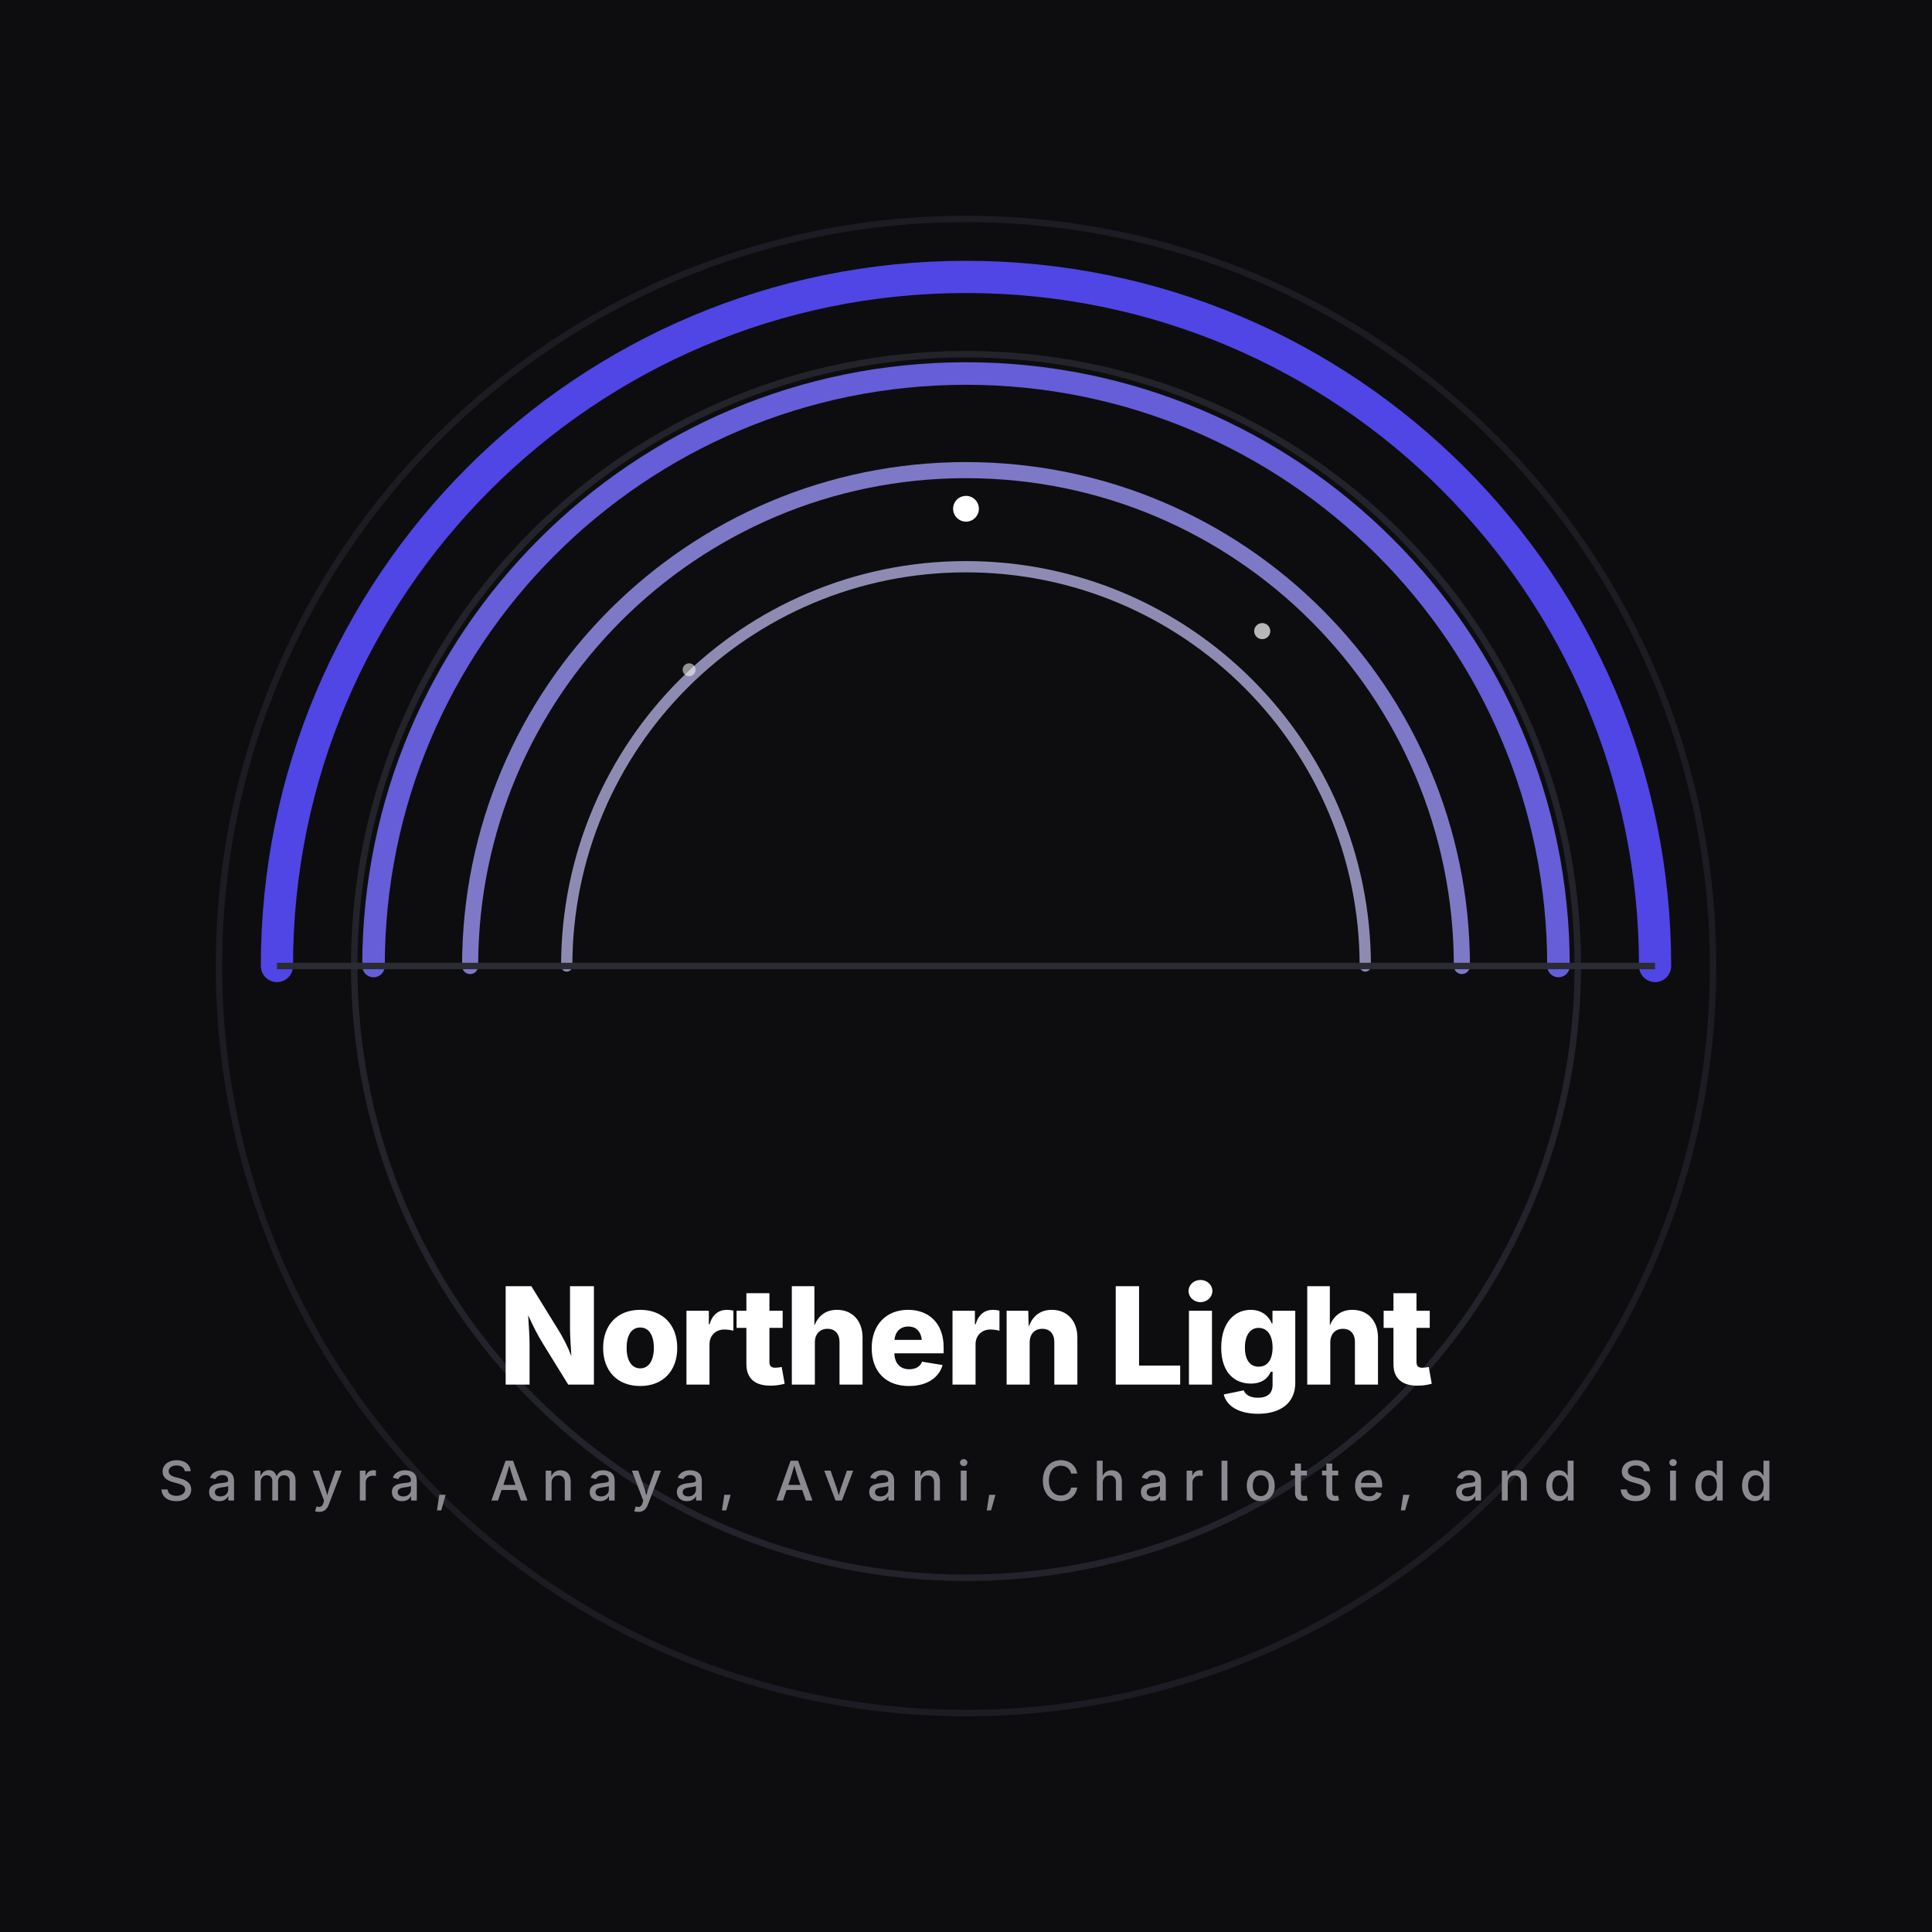
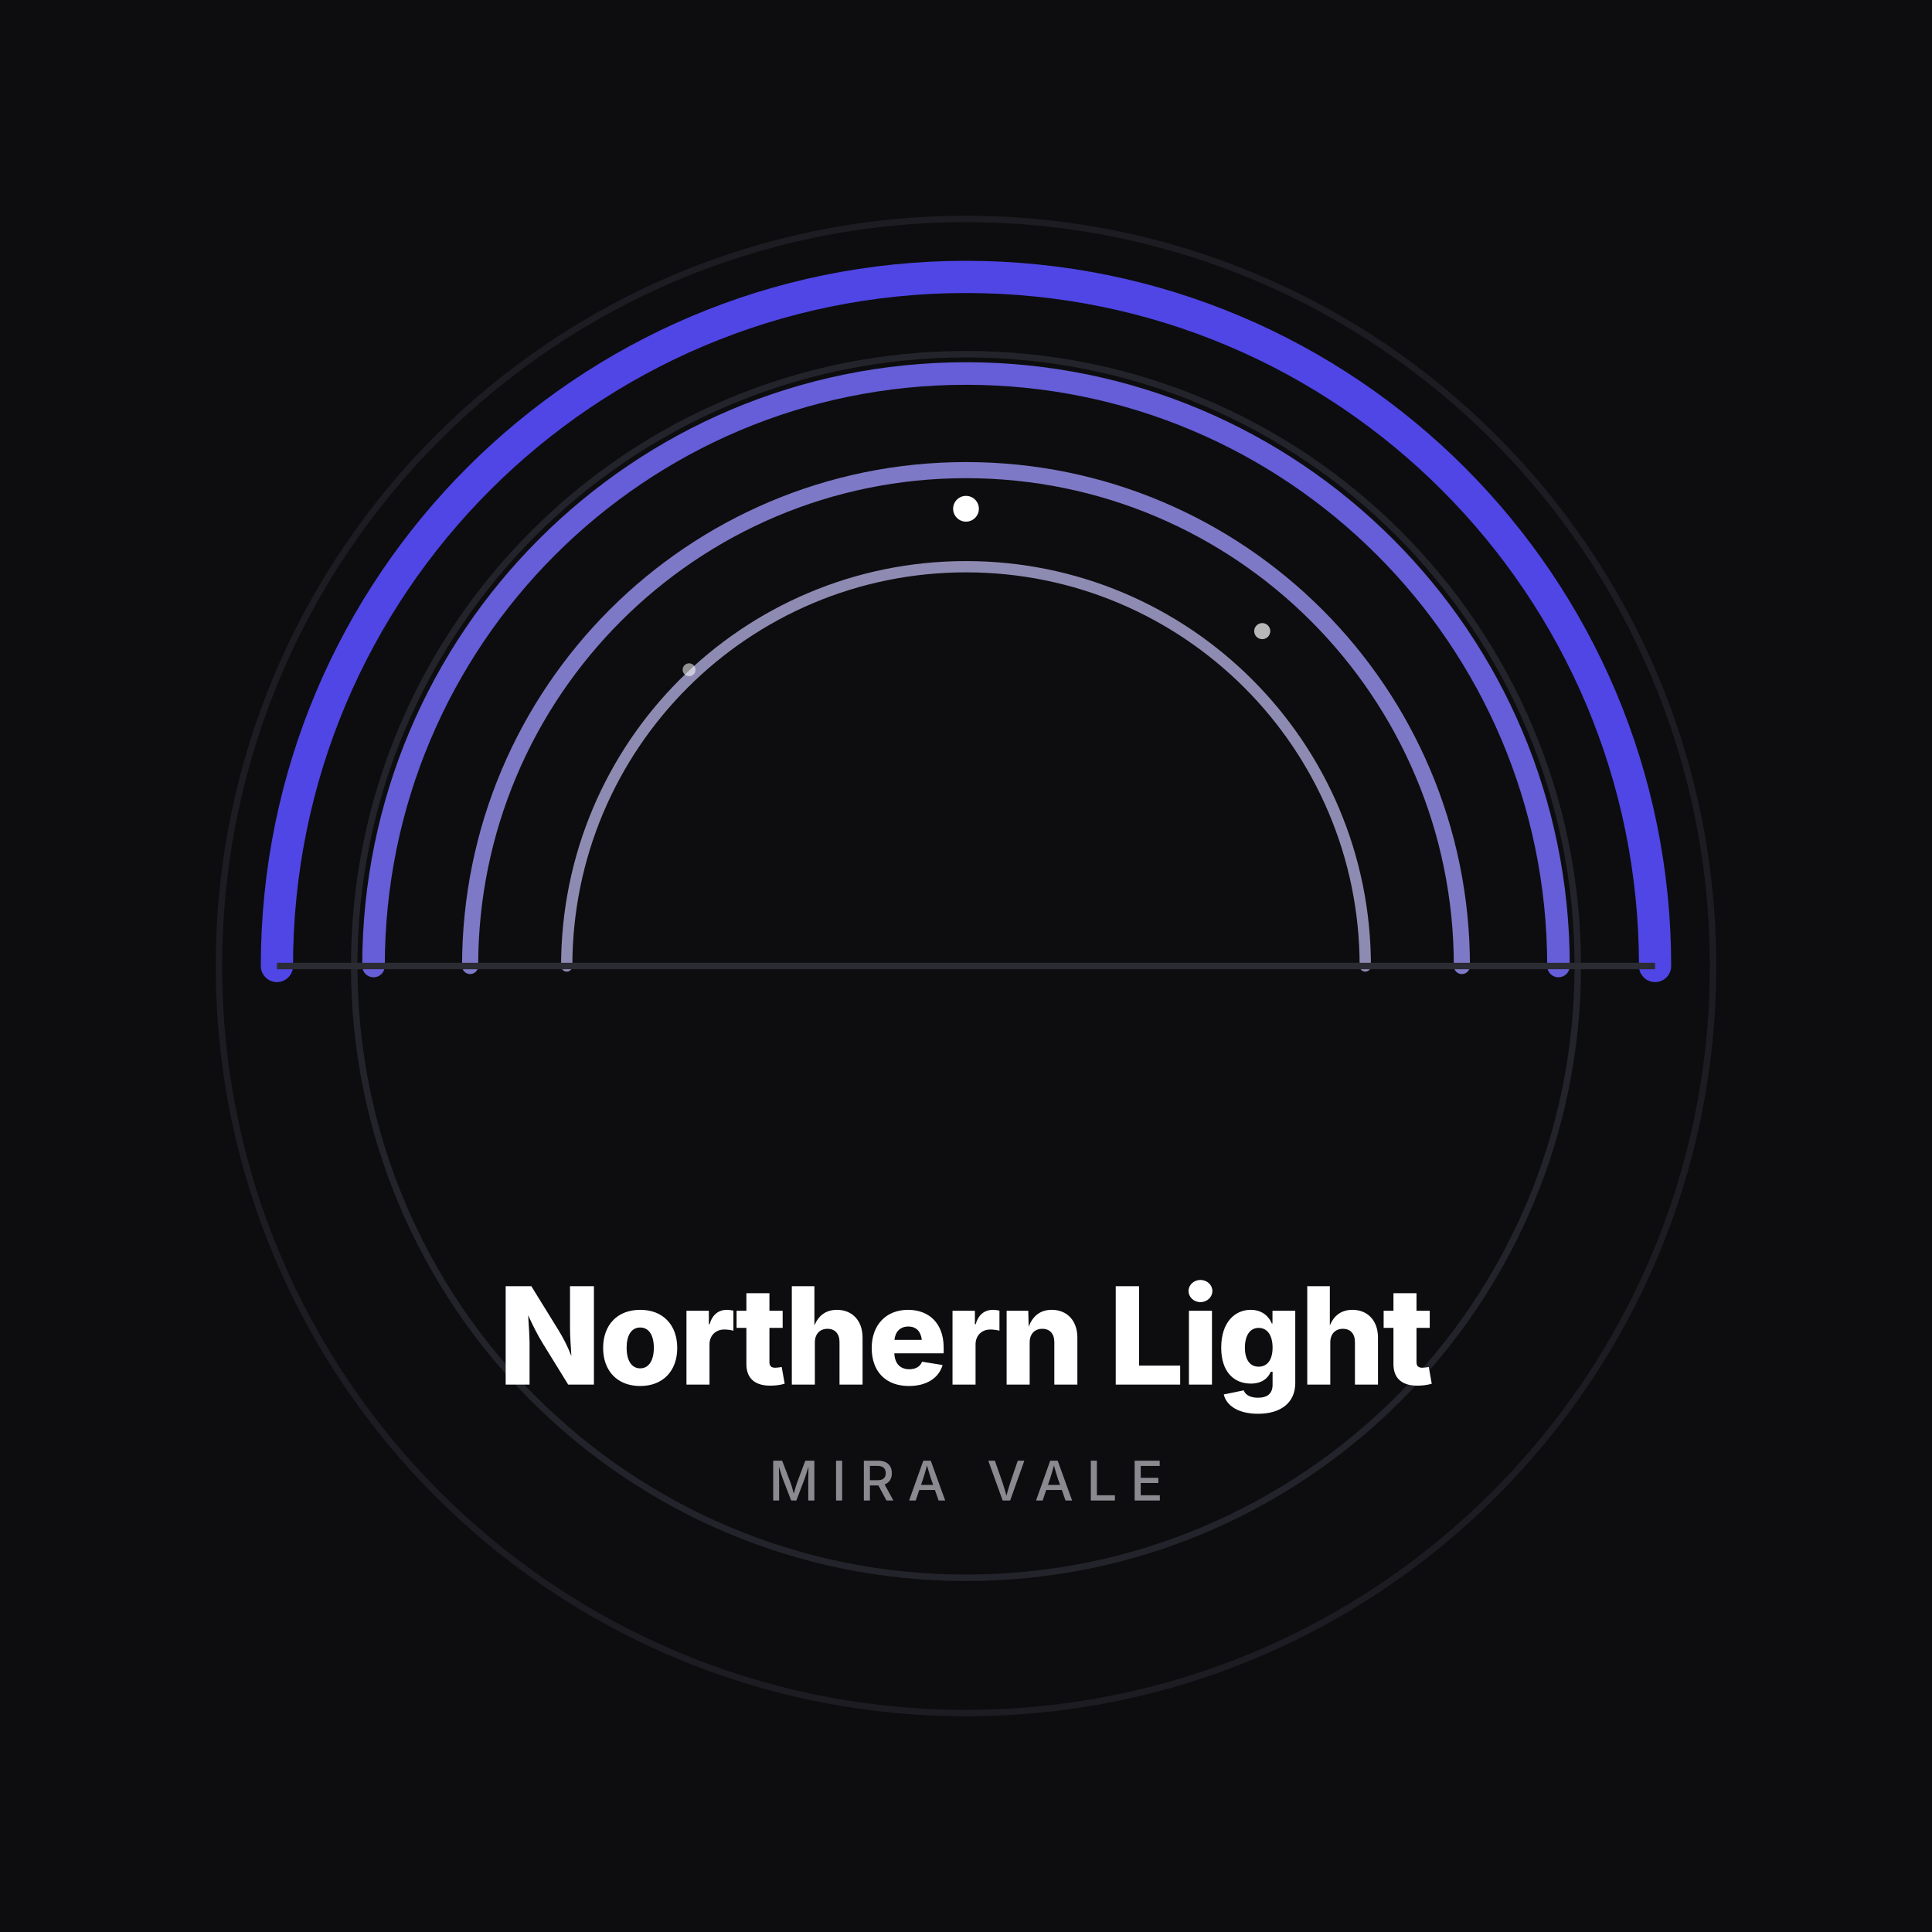
<svg xmlns="http://www.w3.org/2000/svg" width="600" height="600" viewBox="0 0 600 600" fill="none" role="img" aria-label="Northern Light album cover">
  <rect width="600" height="600" fill="#0d0d0f" />
  <g stroke-linecap="round" fill="none">
    <circle cx="300" cy="300" r="232" stroke="#1c1c22" stroke-width="2" />
    <circle cx="300" cy="300" r="190" stroke="#23232b" stroke-width="2" />
    <path d="M 86 300 A 214 214 0 0 1 514 300" stroke="#4f46e5" stroke-width="10" />
    <path d="M 116 300 A 184 184 0 0 1 484 300" stroke="#6f67ee" stroke-width="7" opacity="0.9" />
    <path d="M 146 300 A 154 154 0 0 1 454 300" stroke="#9a94f4" stroke-width="5" opacity="0.8" />
    <path d="M 176 300 A 124 124 0 0 1 424 300" stroke="#c4c0f9" stroke-width="3.5" opacity="0.7" />
  </g>
  <line x1="86" y1="300" x2="514" y2="300" stroke="#2b2b33" stroke-width="2" />
  <circle cx="300" cy="158" r="4" fill="#ffffff" />
  <circle cx="392" cy="196" r="2.5" fill="#ffffff" opacity="0.7" />
  <circle cx="214" cy="208" r="2" fill="#ffffff" opacity="0.55" />
  <text x="300" y="430" text-anchor="middle" font-family="Inter, sans-serif" font-size="42" font-weight="800" letter-spacing="-1" fill="#ffffff">Northern Light</text>
-   <text x="300" y="466" text-anchor="middle" font-family="Inter, sans-serif" font-size="17" font-weight="500" letter-spacing="4" fill="#8a8a90">Samyra, Anaya, Avani, Charlotte, and Sidd</text>
+   <text x="300" y="466" text-anchor="middle" font-family="Inter, sans-serif" font-size="17" font-weight="500" letter-spacing="4" fill="#8a8a90">MIRA VALE</text>
</svg>
